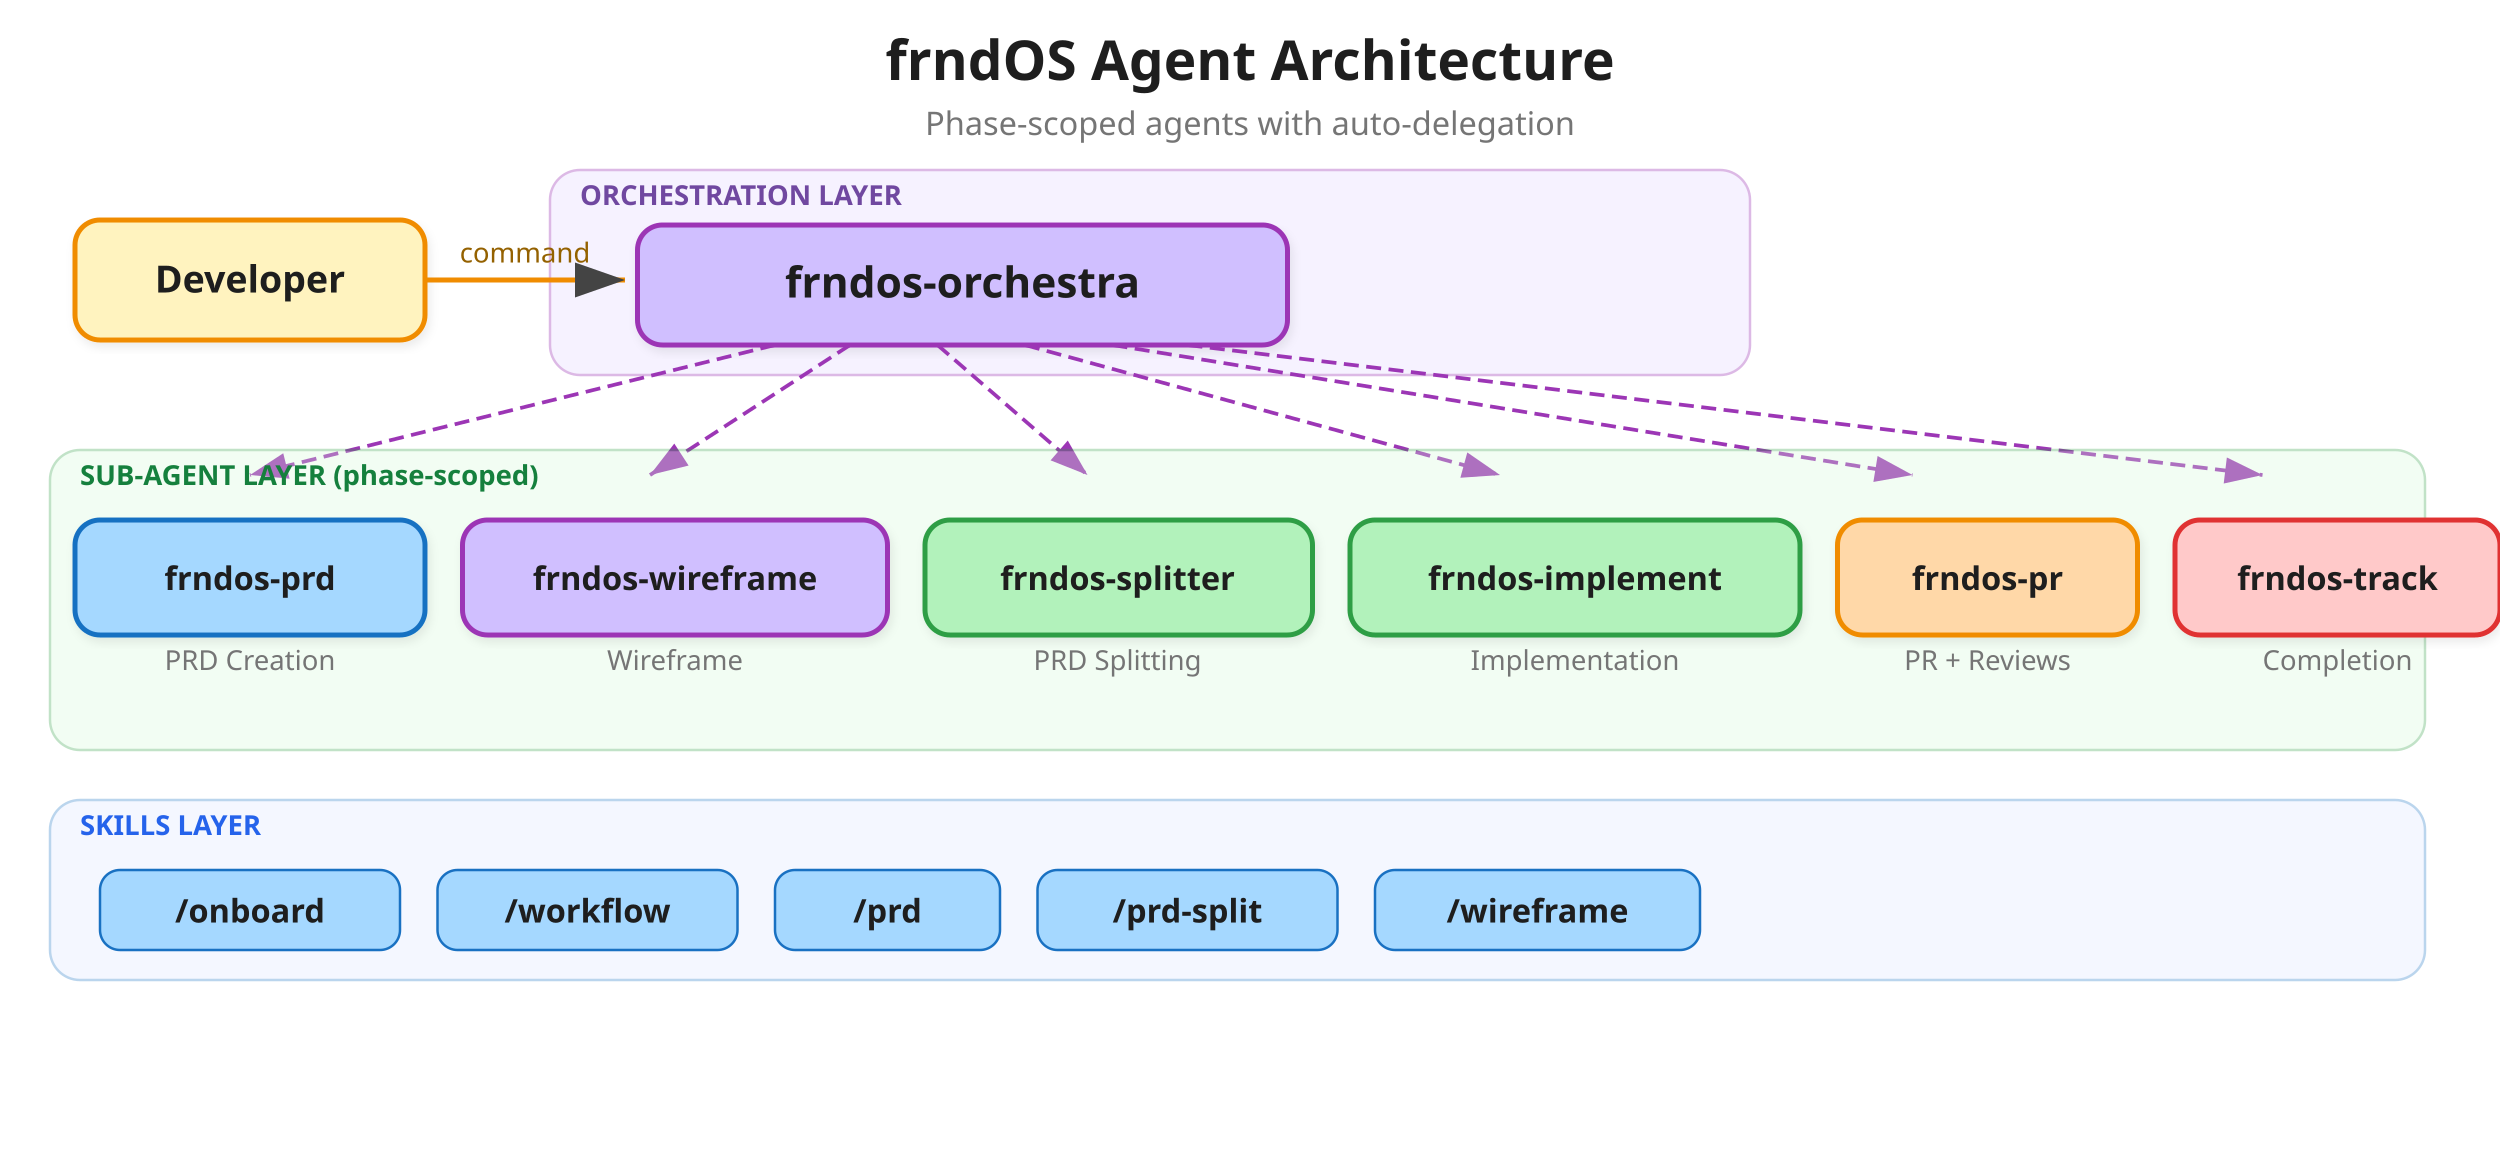
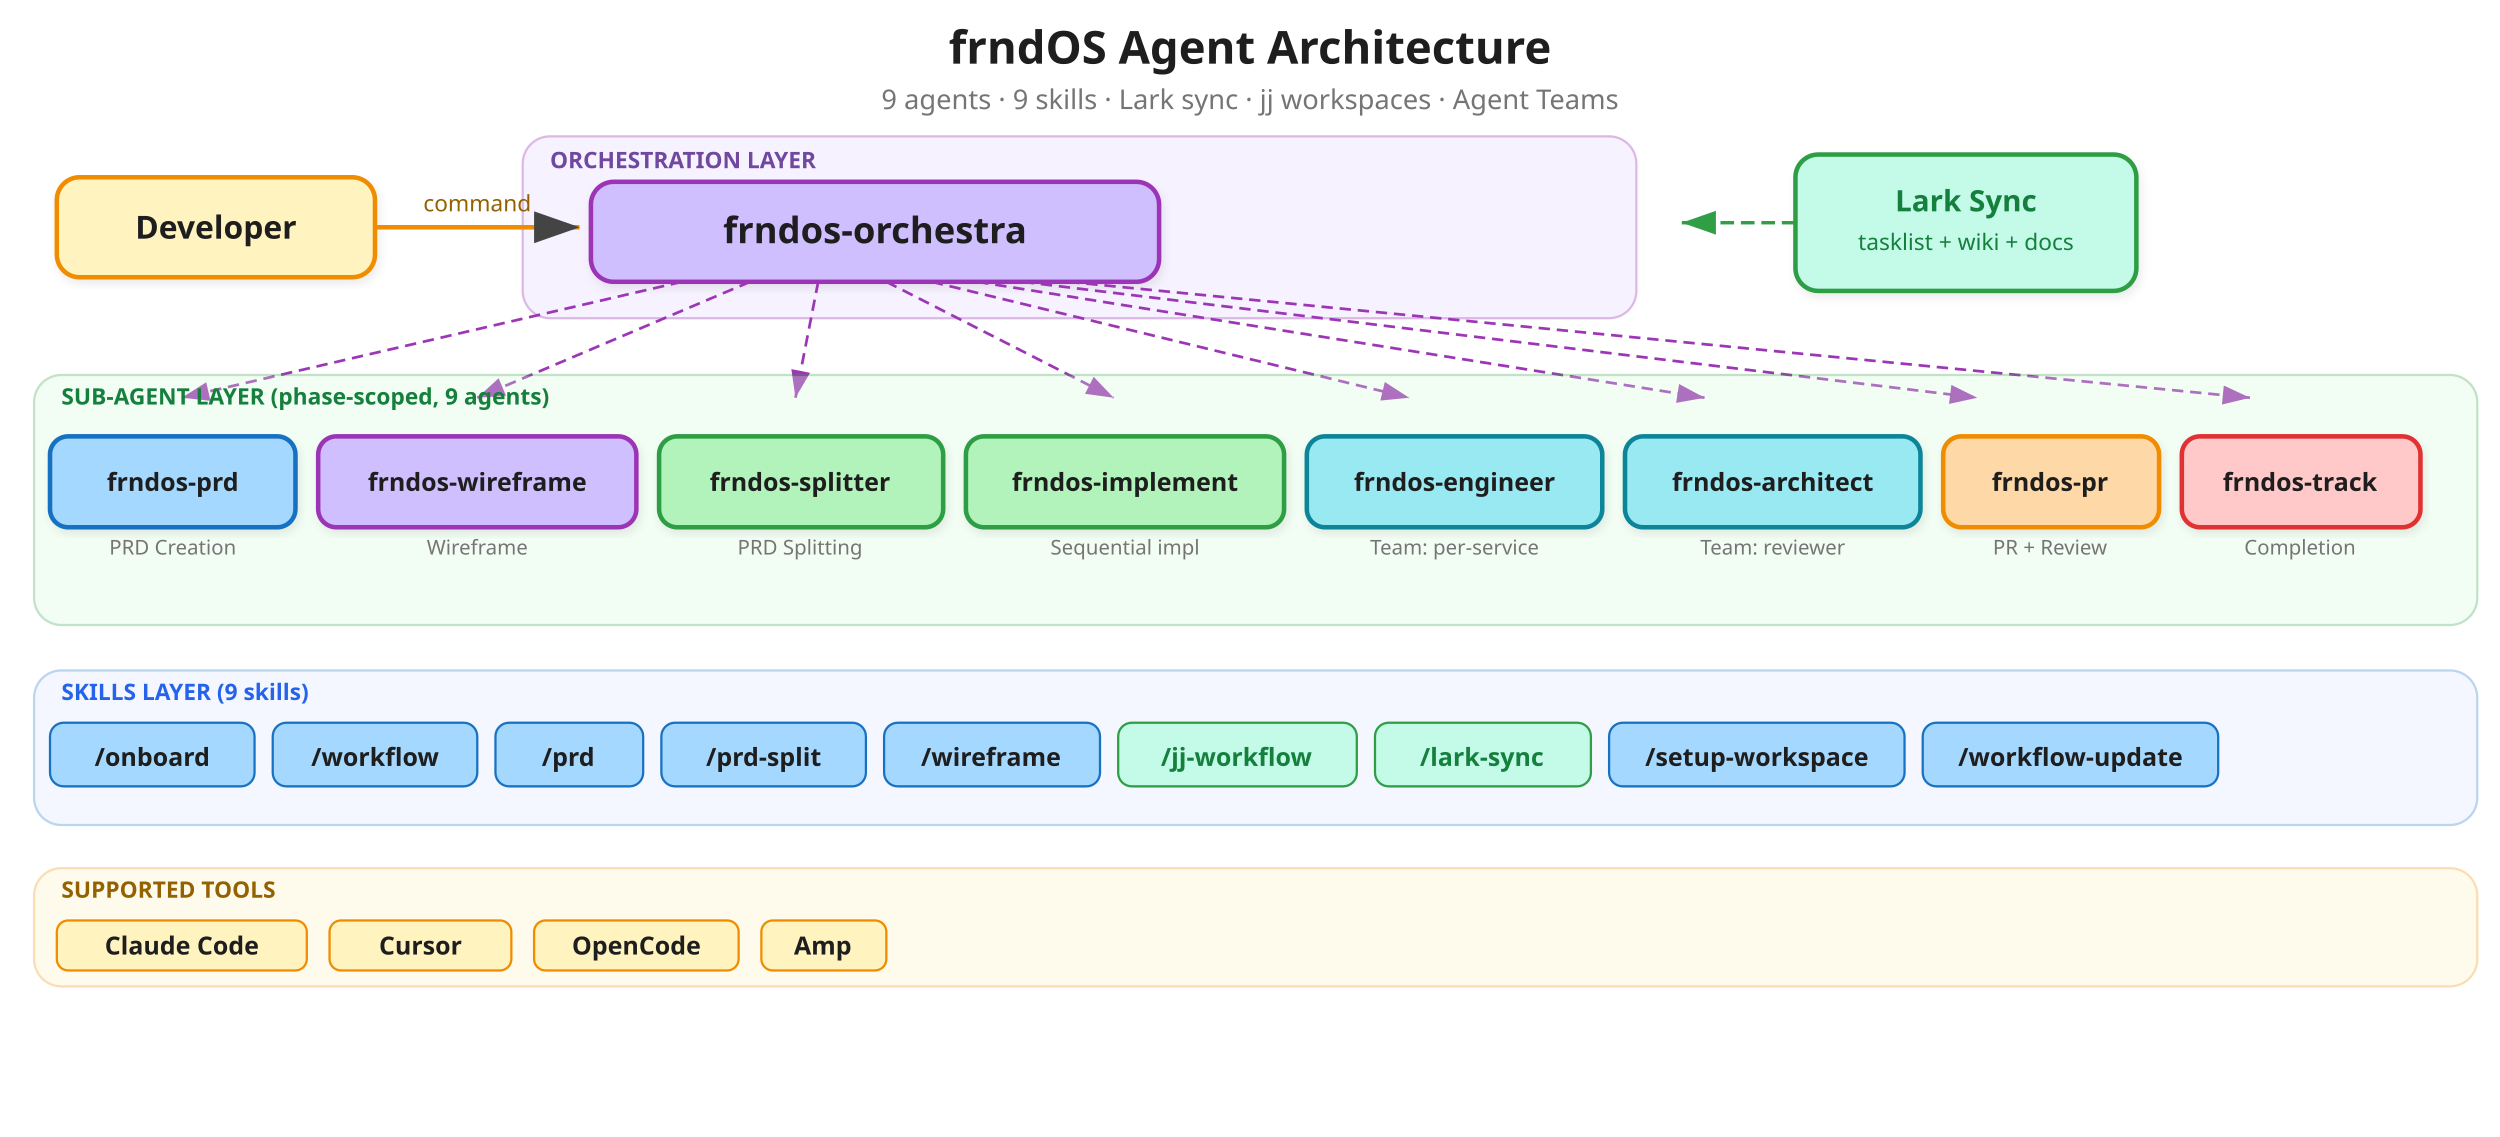
- <svg xmlns="http://www.w3.org/2000/svg" viewBox="0 0 1000 460" font-family="'Segoe UI', system-ui, -apple-system, sans-serif">
+ <svg xmlns="http://www.w3.org/2000/svg" viewBox="0 0 1100 500" font-family="'Segoe UI', system-ui, -apple-system, sans-serif">
  <defs>
    <marker id="arrow" viewBox="0 0 10 7" refX="10" refY="3.5" markerWidth="10" markerHeight="7" orient="auto-start-reverse">
      <path d="M 0 0 L 10 3.5 L 0 7 z" fill="#444" />
    </marker>
    <marker id="arrow-purple" viewBox="0 0 10 7" refX="10" refY="3.5" markerWidth="10" markerHeight="7" orient="auto-start-reverse">
      <path d="M 0 0 L 10 3.5 L 0 7 z" fill="#9c36b5" />
    </marker>
+     <marker id="arrow-green" viewBox="0 0 10 7" refX="10" refY="3.5" markerWidth="10" markerHeight="7" orient="auto-start-reverse">
+       <path d="M 0 0 L 10 3.5 L 0 7 z" fill="#2f9e44" />
+     </marker>
    <filter id="shadow" x="-4%" y="-4%" width="108%" height="116%">
      <feDropShadow dx="1" dy="2" stdDeviation="2" flood-opacity="0.08" />
    </filter>
  </defs>
-   <text x="500" y="32" text-anchor="middle" font-size="22" font-weight="700" fill="#1e1e1e">frndOS Agent Architecture</text>
-   <text x="500" y="54" text-anchor="middle" font-size="13" fill="#757575">Phase-scoped agents with auto-delegation</text>
-   <rect x="220" y="68" width="480" height="82" rx="12" fill="#e5dbff" stroke="#9c36b5" stroke-width="1" opacity="0.35" />
-   <text x="232" y="82" font-size="11" fill="#7048a0" font-weight="600">ORCHESTRATION LAYER</text>
-   <rect x="30" y="88" width="140" height="48" rx="10" fill="#fff3bf" stroke="#f08c00" stroke-width="2" filter="url(#shadow)" />
-   <text x="100" y="117" text-anchor="middle" font-size="15" font-weight="600" fill="#1e1e1e">Developer</text>
-   <line x1="170" y1="112" x2="250" y2="112" stroke="#f08c00" stroke-width="2" marker-end="url(#arrow)" />
-   <text x="210" y="105" text-anchor="middle" font-size="11" fill="#946100">command</text>
-   <rect x="255" y="90" width="260" height="48" rx="10" fill="#d0bfff" stroke="#9c36b5" stroke-width="2" filter="url(#shadow)" />
-   <text x="385" y="119" text-anchor="middle" font-size="17" font-weight="700" fill="#1e1e1e">frndos-orchestra</text>
-   <line x1="310" y1="138" x2="100" y2="190" stroke="#9c36b5" stroke-width="1.5" stroke-dasharray="6 3" marker-end="url(#arrow-purple)" />
-   <line x1="340" y1="138" x2="260" y2="190" stroke="#9c36b5" stroke-width="1.5" stroke-dasharray="6 3" marker-end="url(#arrow-purple)" />
-   <line x1="375" y1="138" x2="435" y2="190" stroke="#9c36b5" stroke-width="1.5" stroke-dasharray="6 3" marker-end="url(#arrow-purple)" />
-   <line x1="410" y1="138" x2="600" y2="190" stroke="#9c36b5" stroke-width="1.5" stroke-dasharray="6 3" marker-end="url(#arrow-purple)" />
-   <line x1="445" y1="138" x2="765" y2="190" stroke="#9c36b5" stroke-width="1.5" stroke-dasharray="6 3" marker-end="url(#arrow-purple)" />
-   <line x1="475" y1="138" x2="905" y2="190" stroke="#9c36b5" stroke-width="1.5" stroke-dasharray="6 3" marker-end="url(#arrow-purple)" />
-   <rect x="20" y="180" width="950" height="120" rx="12" fill="#d3f9d8" stroke="#2f9e44" stroke-width="1" opacity="0.3" />
-   <text x="32" y="194" font-size="11" fill="#15803d" font-weight="600">SUB-AGENT LAYER (phase-scoped)</text>
-   <rect x="30" y="208" width="140" height="46" rx="10" fill="#a5d8ff" stroke="#1971c2" stroke-width="2" filter="url(#shadow)" />
-   <text x="100" y="236" text-anchor="middle" font-size="13" font-weight="600" fill="#1e1e1e">frndos-prd</text>
-   <text x="100" y="268" text-anchor="middle" font-size="11" fill="#757575">PRD Creation</text>
-   <rect x="185" y="208" width="170" height="46" rx="10" fill="#d0bfff" stroke="#9c36b5" stroke-width="2" filter="url(#shadow)" />
-   <text x="270" y="236" text-anchor="middle" font-size="13" font-weight="600" fill="#1e1e1e">frndos-wireframe</text>
-   <text x="270" y="268" text-anchor="middle" font-size="11" fill="#757575">Wireframe</text>
-   <rect x="370" y="208" width="155" height="46" rx="10" fill="#b2f2bb" stroke="#2f9e44" stroke-width="2" filter="url(#shadow)" />
-   <text x="447" y="236" text-anchor="middle" font-size="13" font-weight="600" fill="#1e1e1e">frndos-splitter</text>
-   <text x="447" y="268" text-anchor="middle" font-size="11" fill="#757575">PRD Splitting</text>
-   <rect x="540" y="208" width="180" height="46" rx="10" fill="#b2f2bb" stroke="#2f9e44" stroke-width="2" filter="url(#shadow)" />
-   <text x="630" y="236" text-anchor="middle" font-size="13" font-weight="600" fill="#1e1e1e">frndos-implement</text>
-   <text x="630" y="268" text-anchor="middle" font-size="11" fill="#757575">Implementation</text>
-   <rect x="735" y="208" width="120" height="46" rx="10" fill="#ffd8a8" stroke="#f08c00" stroke-width="2" filter="url(#shadow)" />
-   <text x="795" y="236" text-anchor="middle" font-size="13" font-weight="600" fill="#1e1e1e">frndos-pr</text>
-   <text x="795" y="268" text-anchor="middle" font-size="11" fill="#757575">PR + Reviews</text>
-   <rect x="870" y="208" width="130" height="46" rx="10" fill="#ffc9c9" stroke="#e03131" stroke-width="2" filter="url(#shadow)" />
-   <text x="935" y="236" text-anchor="middle" font-size="13" font-weight="600" fill="#1e1e1e">frndos-track</text>
-   <text x="935" y="268" text-anchor="middle" font-size="11" fill="#757575">Completion</text>
-   <rect x="20" y="320" width="950" height="72" rx="12" fill="#dbe4ff" stroke="#1971c2" stroke-width="1" opacity="0.3" />
-   <text x="32" y="334" font-size="11" fill="#2563eb" font-weight="600">SKILLS LAYER</text>
-   <rect x="40" y="348" width="120" height="32" rx="8" fill="#a5d8ff" stroke="#1971c2" stroke-width="1" />
-   <text x="100" y="369" text-anchor="middle" font-size="13" font-weight="600" fill="#1e1e1e">/onboard</text>
-   <rect x="175" y="348" width="120" height="32" rx="8" fill="#a5d8ff" stroke="#1971c2" stroke-width="1" />
-   <text x="235" y="369" text-anchor="middle" font-size="13" font-weight="600" fill="#1e1e1e">/workflow</text>
-   <rect x="310" y="348" width="90" height="32" rx="8" fill="#a5d8ff" stroke="#1971c2" stroke-width="1" />
-   <text x="355" y="369" text-anchor="middle" font-size="13" font-weight="600" fill="#1e1e1e">/prd</text>
-   <rect x="415" y="348" width="120" height="32" rx="8" fill="#a5d8ff" stroke="#1971c2" stroke-width="1" />
-   <text x="475" y="369" text-anchor="middle" font-size="13" font-weight="600" fill="#1e1e1e">/prd-split</text>
-   <rect x="550" y="348" width="130" height="32" rx="8" fill="#a5d8ff" stroke="#1971c2" stroke-width="1" />
-   <text x="615" y="369" text-anchor="middle" font-size="13" font-weight="600" fill="#1e1e1e">/wireframe</text>
+   <text x="550" y="28" text-anchor="middle" font-size="20" font-weight="700" fill="#1e1e1e">frndOS Agent Architecture</text>
+   <text x="550" y="48" text-anchor="middle" font-size="12" fill="#757575">9 agents · 9 skills · Lark sync · jj workspaces · Agent Teams</text>
+   <rect x="230" y="60" width="490" height="80" rx="12" fill="#e5dbff" stroke="#9c36b5" stroke-width="1" opacity="0.35" />
+   <text x="242" y="74" font-size="10" fill="#7048a0" font-weight="600">ORCHESTRATION LAYER</text>
+   <rect x="25" y="78" width="140" height="44" rx="10" fill="#fff3bf" stroke="#f08c00" stroke-width="2" filter="url(#shadow)" />
+   <text x="95" y="105" text-anchor="middle" font-size="14" font-weight="600" fill="#1e1e1e">Developer</text>
+   <line x1="165" y1="100" x2="255" y2="100" stroke="#f08c00" stroke-width="2" marker-end="url(#arrow)" />
+   <text x="210" y="93" text-anchor="middle" font-size="10" fill="#946100">command</text>
+   <rect x="260" y="80" width="250" height="44" rx="10" fill="#d0bfff" stroke="#9c36b5" stroke-width="2" filter="url(#shadow)" />
+   <text x="385" y="107" text-anchor="middle" font-size="16" font-weight="700" fill="#1e1e1e">frndos-orchestra</text>
+   <rect x="790" y="68" width="150" height="60" rx="10" fill="#c3fae8" stroke="#2f9e44" stroke-width="2" filter="url(#shadow)" />
+   <text x="865" y="93" text-anchor="middle" font-size="13" font-weight="600" fill="#15803d">Lark Sync</text>
+   <text x="865" y="110" text-anchor="middle" font-size="10" fill="#15803d">tasklist + wiki + docs</text>
+   <line x1="790" y1="98" x2="740" y2="98" stroke="#2f9e44" stroke-width="1.5" stroke-dasharray="6 3" marker-end="url(#arrow-green)" />
+   <line x1="300" y1="124" x2="80" y2="175" stroke="#9c36b5" stroke-width="1.2" stroke-dasharray="5 3" marker-end="url(#arrow-purple)" />
+   <line x1="330" y1="124" x2="210" y2="175" stroke="#9c36b5" stroke-width="1.2" stroke-dasharray="5 3" marker-end="url(#arrow-purple)" />
+   <line x1="360" y1="124" x2="350" y2="175" stroke="#9c36b5" stroke-width="1.2" stroke-dasharray="5 3" marker-end="url(#arrow-purple)" />
+   <line x1="390" y1="124" x2="490" y2="175" stroke="#9c36b5" stroke-width="1.2" stroke-dasharray="5 3" marker-end="url(#arrow-purple)" />
+   <line x1="410" y1="124" x2="620" y2="175" stroke="#9c36b5" stroke-width="1.2" stroke-dasharray="5 3" marker-end="url(#arrow-purple)" />
+   <line x1="430" y1="124" x2="750" y2="175" stroke="#9c36b5" stroke-width="1.2" stroke-dasharray="5 3" marker-end="url(#arrow-purple)" />
+   <line x1="450" y1="124" x2="870" y2="175" stroke="#9c36b5" stroke-width="1.2" stroke-dasharray="5 3" marker-end="url(#arrow-purple)" />
+   <line x1="470" y1="124" x2="990" y2="175" stroke="#9c36b5" stroke-width="1.2" stroke-dasharray="5 3" marker-end="url(#arrow-purple)" />
+   <rect x="15" y="165" width="1075" height="110" rx="12" fill="#d3f9d8" stroke="#2f9e44" stroke-width="1" opacity="0.3" />
+   <text x="27" y="178" font-size="10" fill="#15803d" font-weight="600">SUB-AGENT LAYER (phase-scoped, 9 agents)</text>
+   <rect x="22" y="192" width="108" height="40" rx="8" fill="#a5d8ff" stroke="#1971c2" stroke-width="2" filter="url(#shadow)" />
+   <text x="76" y="216" text-anchor="middle" font-size="11" font-weight="600" fill="#1e1e1e">frndos-prd</text>
+   <text x="76" y="244" text-anchor="middle" font-size="9" fill="#757575">PRD Creation</text>
+   <rect x="140" y="192" width="140" height="40" rx="8" fill="#d0bfff" stroke="#9c36b5" stroke-width="2" filter="url(#shadow)" />
+   <text x="210" y="216" text-anchor="middle" font-size="11" font-weight="600" fill="#1e1e1e">frndos-wireframe</text>
+   <text x="210" y="244" text-anchor="middle" font-size="9" fill="#757575">Wireframe</text>
+   <rect x="290" y="192" width="125" height="40" rx="8" fill="#b2f2bb" stroke="#2f9e44" stroke-width="2" filter="url(#shadow)" />
+   <text x="352" y="216" text-anchor="middle" font-size="11" font-weight="600" fill="#1e1e1e">frndos-splitter</text>
+   <text x="352" y="244" text-anchor="middle" font-size="9" fill="#757575">PRD Splitting</text>
+   <rect x="425" y="192" width="140" height="40" rx="8" fill="#b2f2bb" stroke="#2f9e44" stroke-width="2" filter="url(#shadow)" />
+   <text x="495" y="216" text-anchor="middle" font-size="11" font-weight="600" fill="#1e1e1e">frndos-implement</text>
+   <text x="495" y="244" text-anchor="middle" font-size="9" fill="#757575">Sequential impl</text>
+   <rect x="575" y="192" width="130" height="40" rx="8" fill="#99e9f2" stroke="#0c8599" stroke-width="2" filter="url(#shadow)" />
+   <text x="640" y="216" text-anchor="middle" font-size="11" font-weight="600" fill="#1e1e1e">frndos-engineer</text>
+   <text x="640" y="244" text-anchor="middle" font-size="9" fill="#757575">Team: per-service</text>
+   <rect x="715" y="192" width="130" height="40" rx="8" fill="#99e9f2" stroke="#0c8599" stroke-width="2" filter="url(#shadow)" />
+   <text x="780" y="216" text-anchor="middle" font-size="11" font-weight="600" fill="#1e1e1e">frndos-architect</text>
+   <text x="780" y="244" text-anchor="middle" font-size="9" fill="#757575">Team: reviewer</text>
+   <rect x="855" y="192" width="95" height="40" rx="8" fill="#ffd8a8" stroke="#f08c00" stroke-width="2" filter="url(#shadow)" />
+   <text x="902" y="216" text-anchor="middle" font-size="11" font-weight="600" fill="#1e1e1e">frndos-pr</text>
+   <text x="902" y="244" text-anchor="middle" font-size="9" fill="#757575">PR + Review</text>
+   <rect x="960" y="192" width="105" height="40" rx="8" fill="#ffc9c9" stroke="#e03131" stroke-width="2" filter="url(#shadow)" />
+   <text x="1012" y="216" text-anchor="middle" font-size="11" font-weight="600" fill="#1e1e1e">frndos-track</text>
+   <text x="1012" y="244" text-anchor="middle" font-size="9" fill="#757575">Completion</text>
+   <rect x="15" y="295" width="1075" height="68" rx="12" fill="#dbe4ff" stroke="#1971c2" stroke-width="1" opacity="0.3" />
+   <text x="27" y="308" font-size="10" fill="#2563eb" font-weight="600">SKILLS LAYER (9 skills)</text>
+   <rect x="22" y="318" width="90" height="28" rx="6" fill="#a5d8ff" stroke="#1971c2" stroke-width="1" />
+   <text x="67" y="337" text-anchor="middle" font-size="11" font-weight="600" fill="#1e1e1e">/onboard</text>
+   <rect x="120" y="318" width="90" height="28" rx="6" fill="#a5d8ff" stroke="#1971c2" stroke-width="1" />
+   <text x="165" y="337" text-anchor="middle" font-size="11" font-weight="600" fill="#1e1e1e">/workflow</text>
+   <rect x="218" y="318" width="65" height="28" rx="6" fill="#a5d8ff" stroke="#1971c2" stroke-width="1" />
+   <text x="250" y="337" text-anchor="middle" font-size="11" font-weight="600" fill="#1e1e1e">/prd</text>
+   <rect x="291" y="318" width="90" height="28" rx="6" fill="#a5d8ff" stroke="#1971c2" stroke-width="1" />
+   <text x="336" y="337" text-anchor="middle" font-size="11" font-weight="600" fill="#1e1e1e">/prd-split</text>
+   <rect x="389" y="318" width="95" height="28" rx="6" fill="#a5d8ff" stroke="#1971c2" stroke-width="1" />
+   <text x="436" y="337" text-anchor="middle" font-size="11" font-weight="600" fill="#1e1e1e">/wireframe</text>
+   <rect x="492" y="318" width="105" height="28" rx="6" fill="#c3fae8" stroke="#2f9e44" stroke-width="1" />
+   <text x="544" y="337" text-anchor="middle" font-size="11" font-weight="600" fill="#15803d">/jj-workflow</text>
+   <rect x="605" y="318" width="95" height="28" rx="6" fill="#c3fae8" stroke="#2f9e44" stroke-width="1" />
+   <text x="652" y="337" text-anchor="middle" font-size="11" font-weight="600" fill="#15803d">/lark-sync</text>
+   <rect x="708" y="318" width="130" height="28" rx="6" fill="#a5d8ff" stroke="#1971c2" stroke-width="1" />
+   <text x="773" y="337" text-anchor="middle" font-size="11" font-weight="600" fill="#1e1e1e">/setup-workspace</text>
+   <rect x="846" y="318" width="130" height="28" rx="6" fill="#a5d8ff" stroke="#1971c2" stroke-width="1" />
+   <text x="911" y="337" text-anchor="middle" font-size="11" font-weight="600" fill="#1e1e1e">/workflow-update</text>
+   <rect x="15" y="382" width="1075" height="52" rx="12" fill="#fff3bf" stroke="#f08c00" stroke-width="1" opacity="0.3" />
+   <text x="27" y="395" font-size="10" fill="#946100" font-weight="600">SUPPORTED TOOLS</text>
+   <rect x="25" y="405" width="110" height="22" rx="5" fill="#fff3bf" stroke="#f08c00" stroke-width="1" />
+   <text x="80" y="420" text-anchor="middle" font-size="11" font-weight="600" fill="#1e1e1e">Claude Code</text>
+   <rect x="145" y="405" width="80" height="22" rx="5" fill="#fff3bf" stroke="#f08c00" stroke-width="1" />
+   <text x="185" y="420" text-anchor="middle" font-size="11" font-weight="600" fill="#1e1e1e">Cursor</text>
+   <rect x="235" y="405" width="90" height="22" rx="5" fill="#fff3bf" stroke="#f08c00" stroke-width="1" />
+   <text x="280" y="420" text-anchor="middle" font-size="11" font-weight="600" fill="#1e1e1e">OpenCode</text>
+   <rect x="335" y="405" width="55" height="22" rx="5" fill="#fff3bf" stroke="#f08c00" stroke-width="1" />
+   <text x="362" y="420" text-anchor="middle" font-size="11" font-weight="600" fill="#1e1e1e">Amp</text>
</svg>
